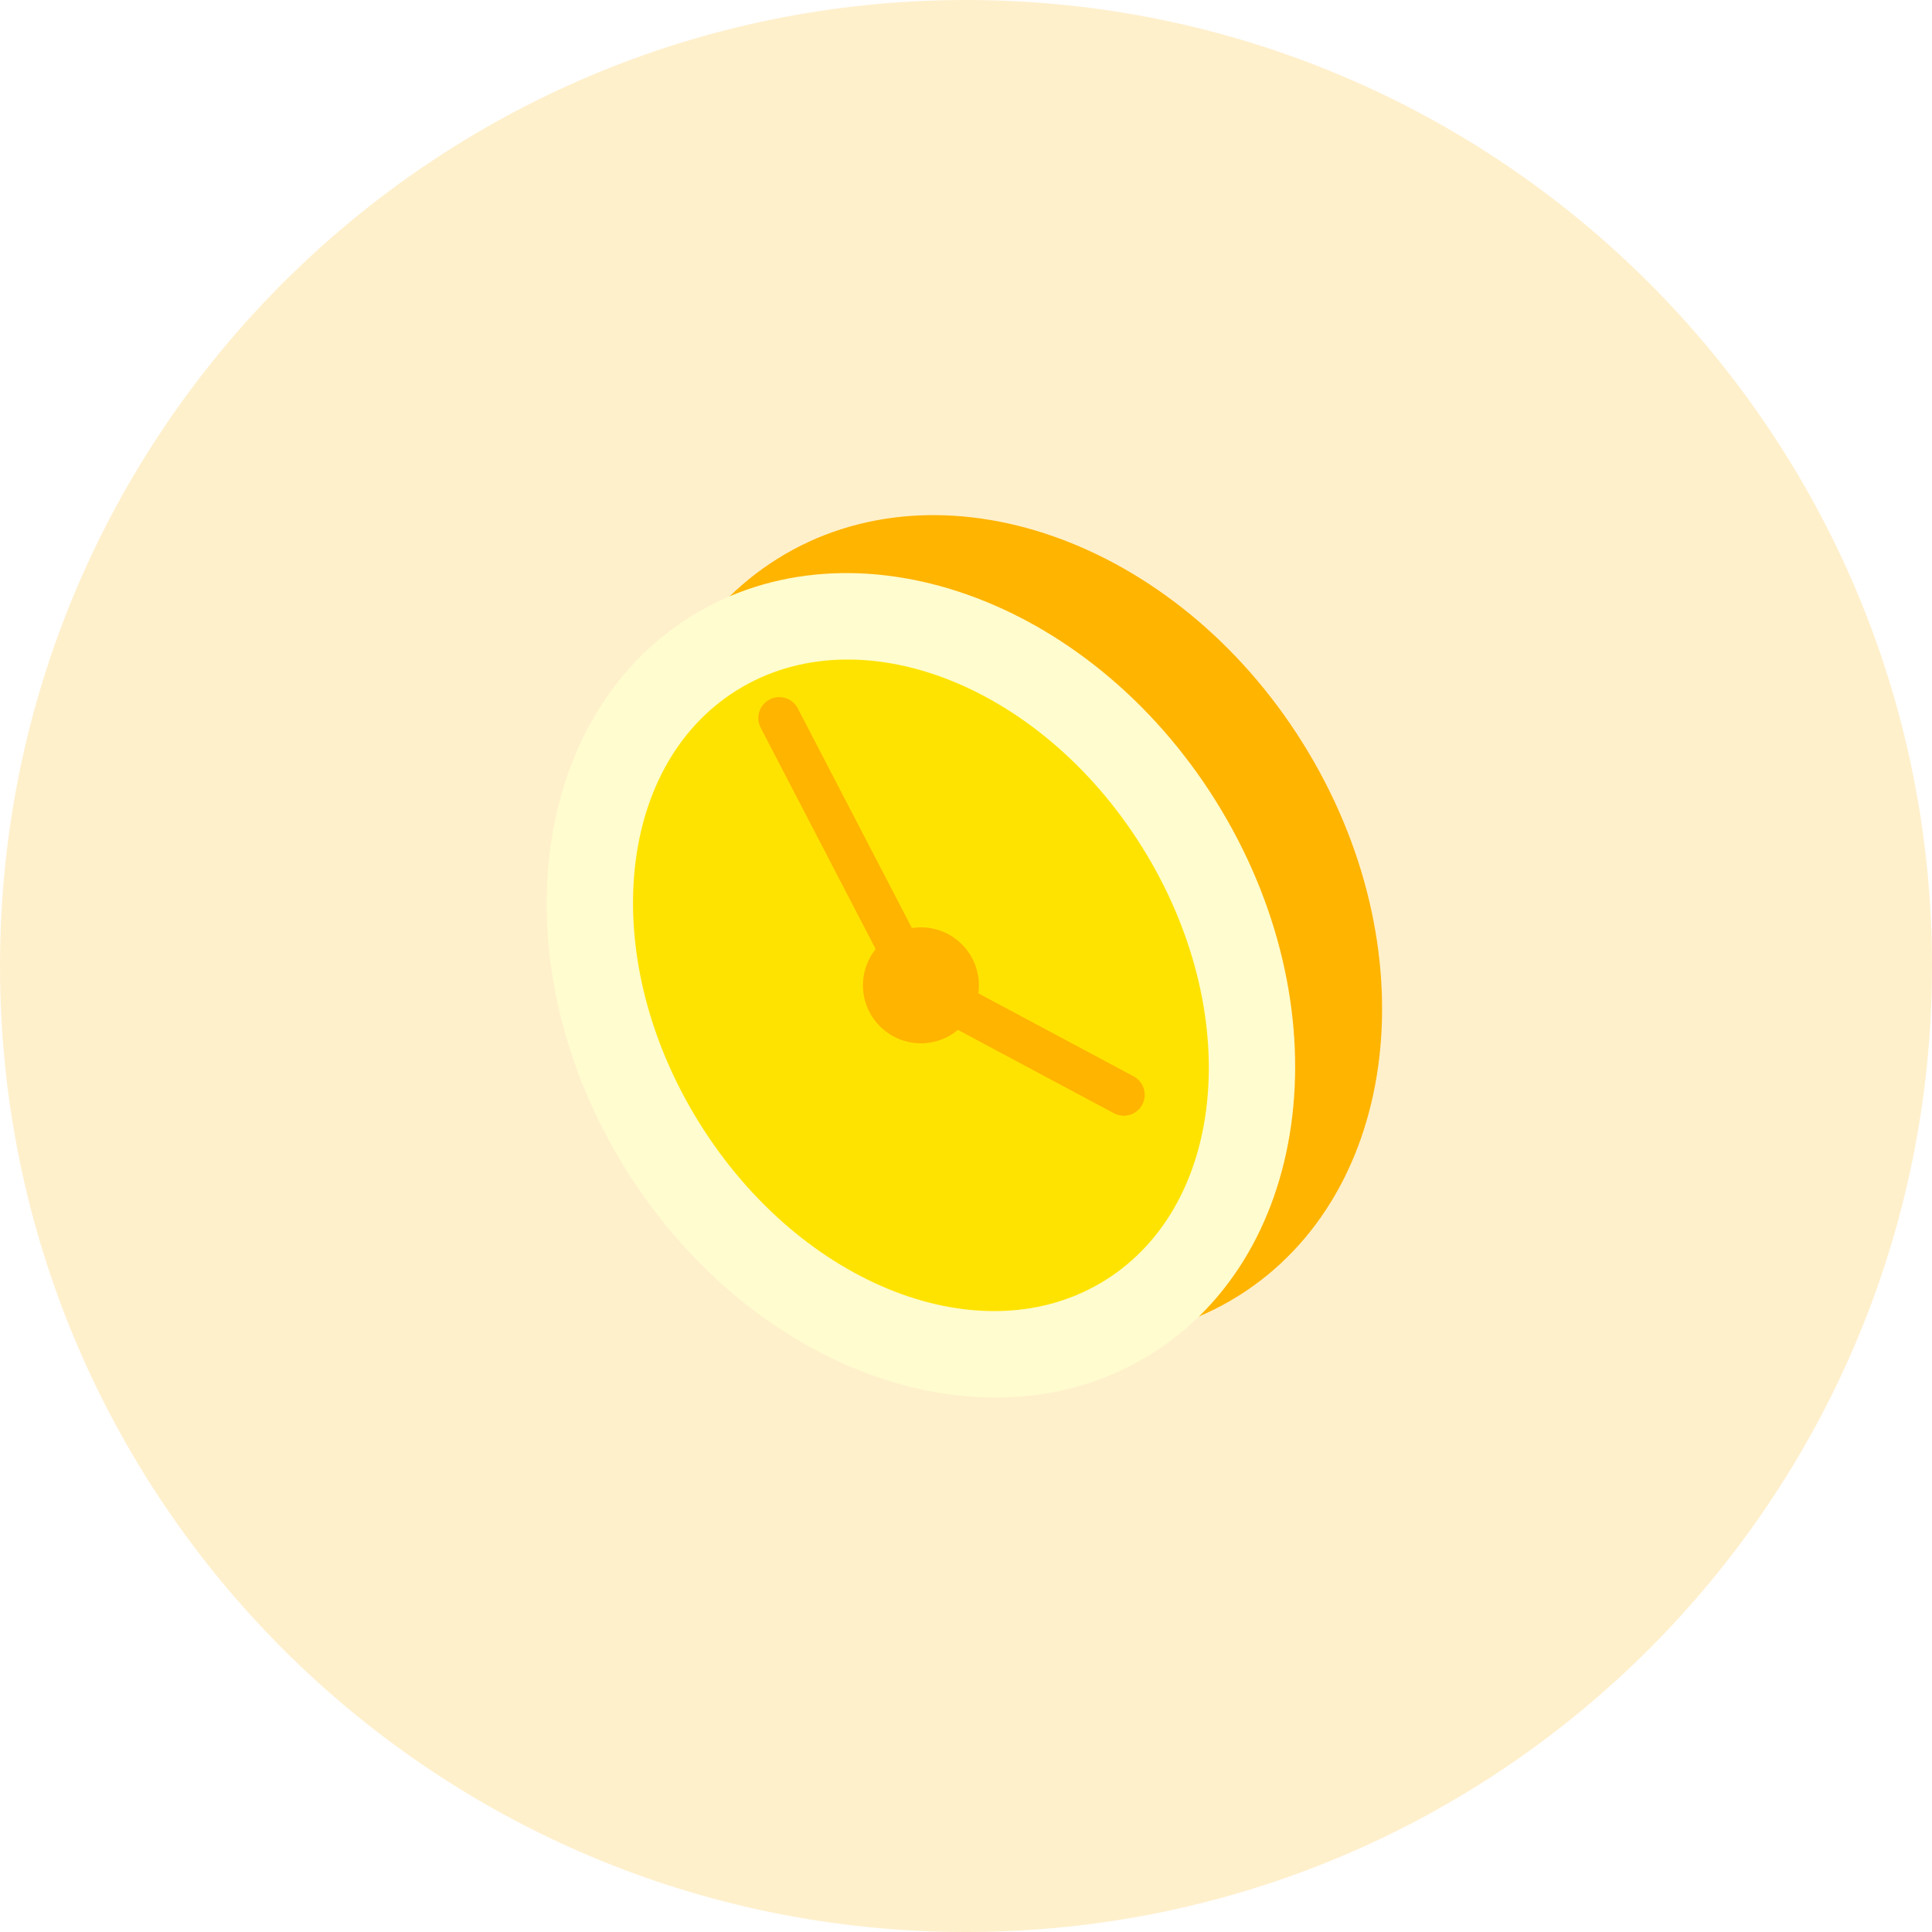
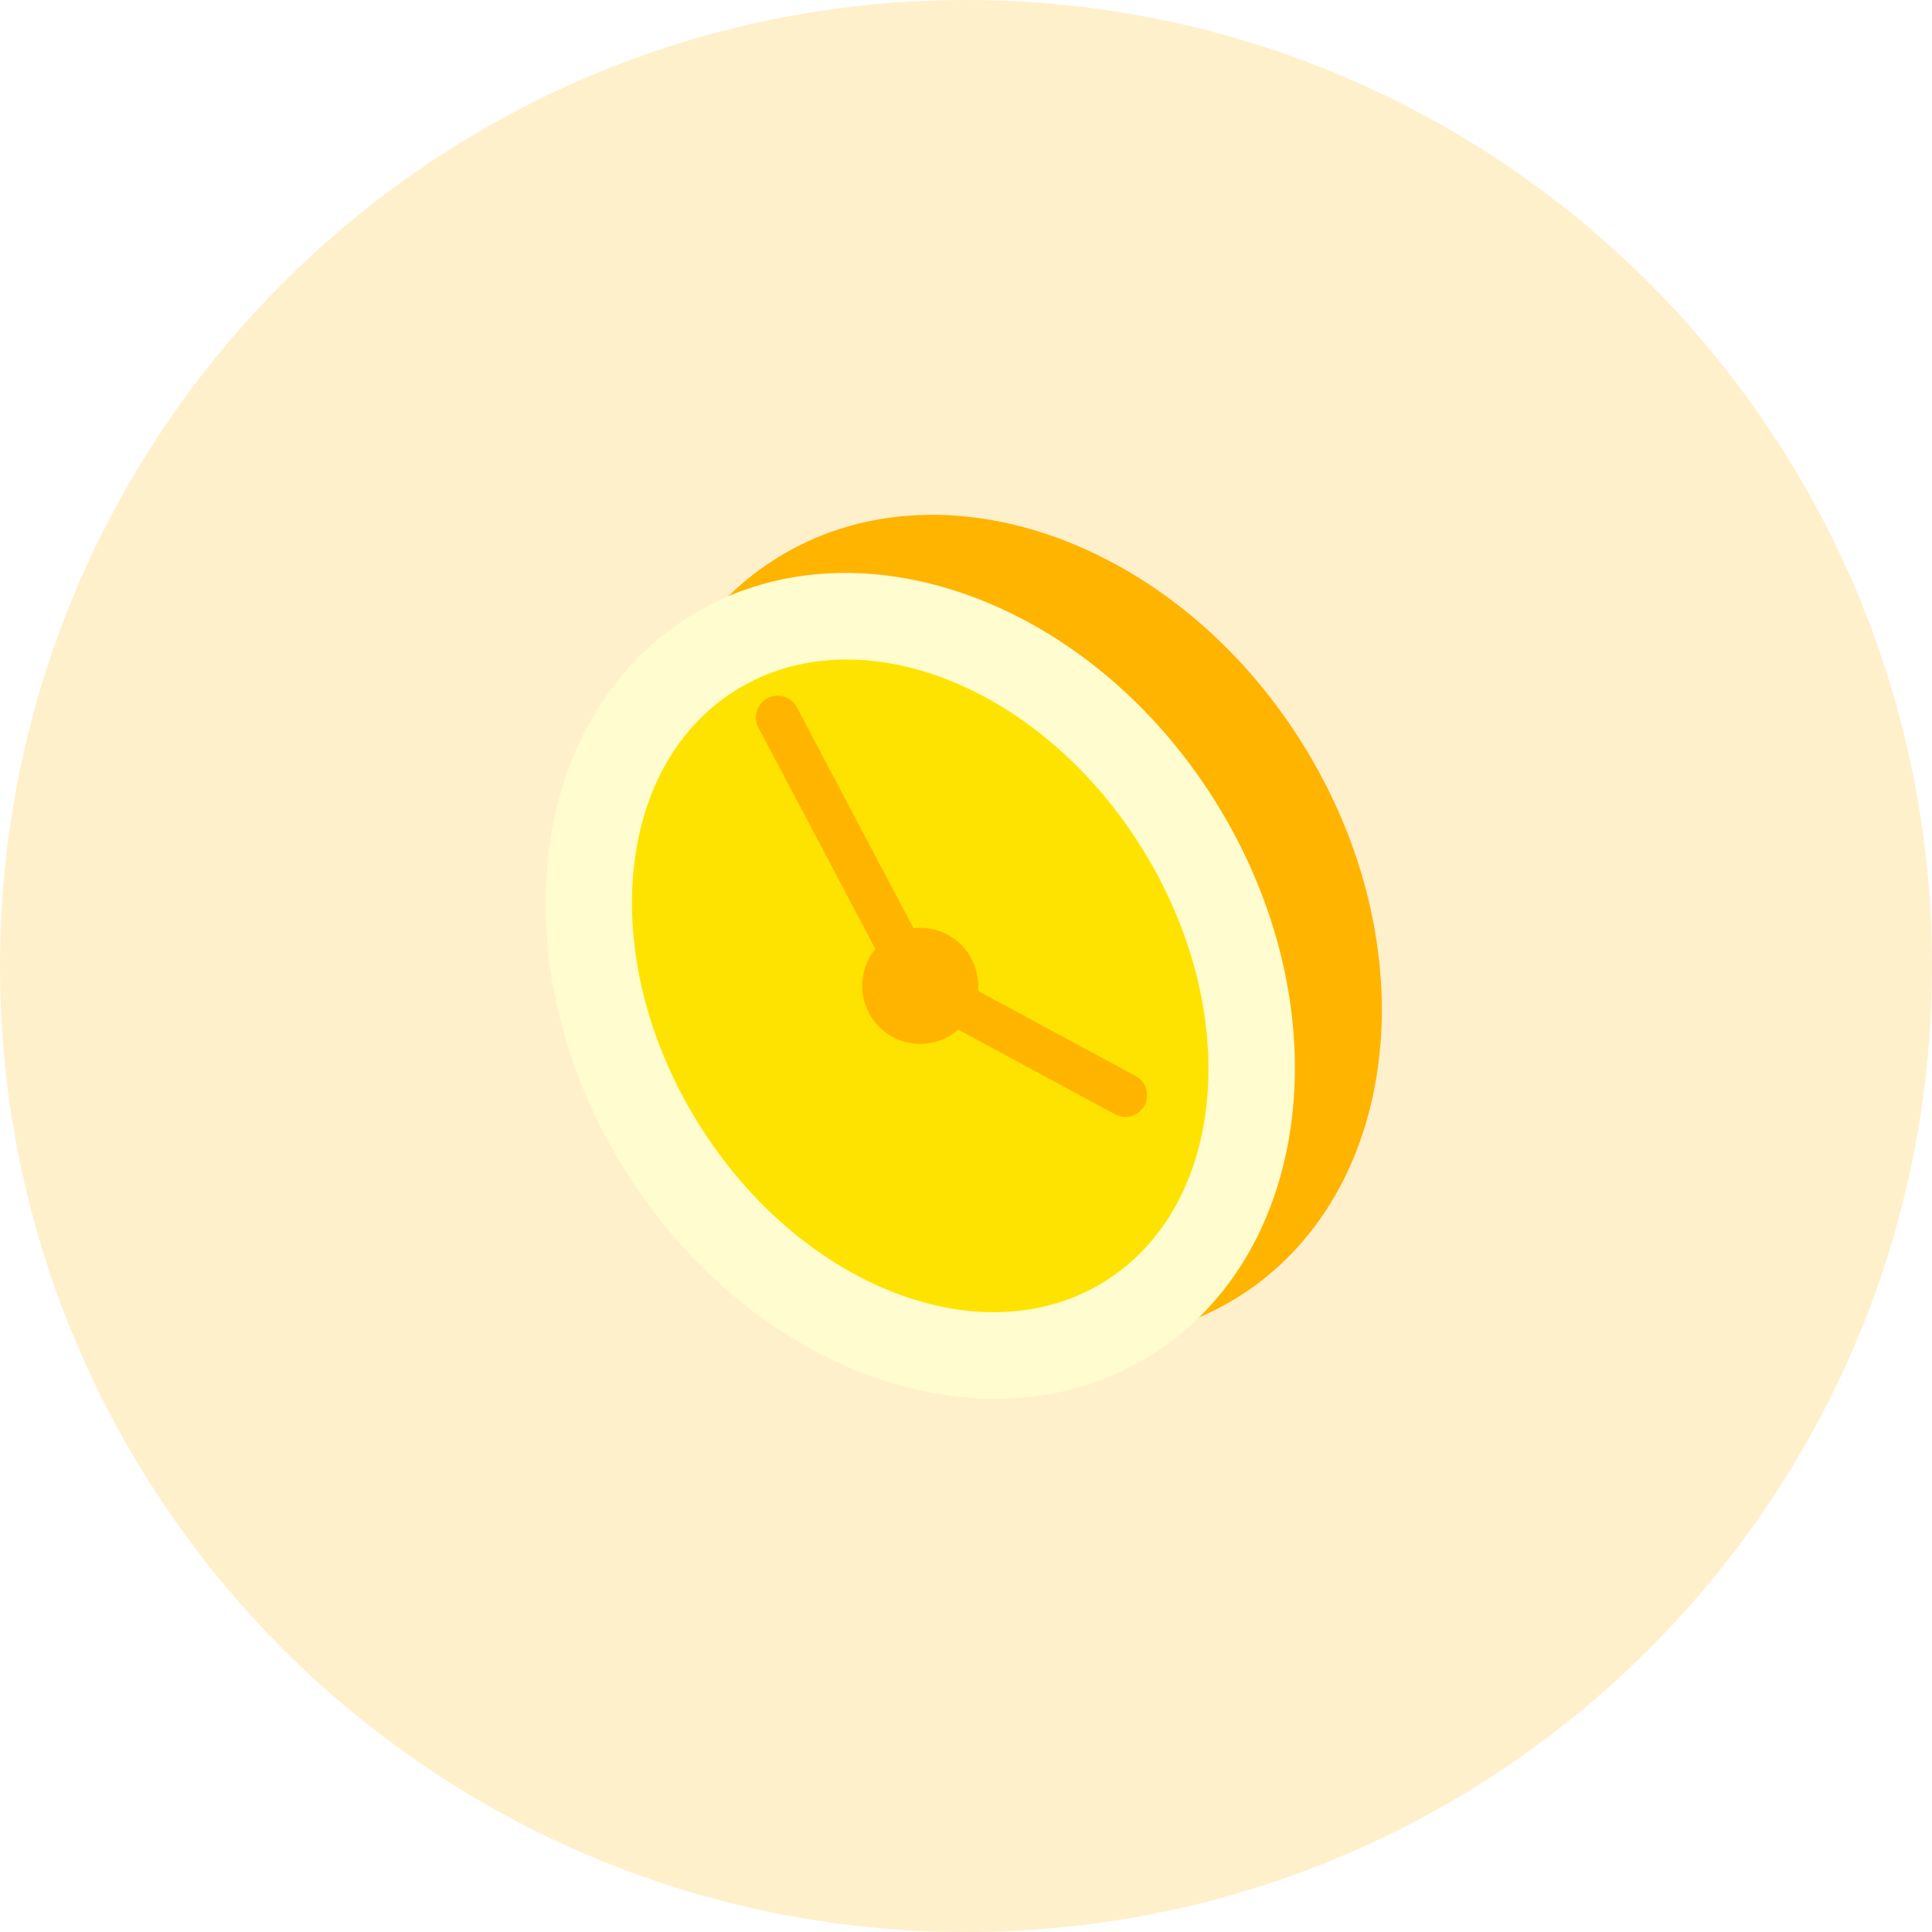
- <svg xmlns="http://www.w3.org/2000/svg" width="60" height="60" viewBox="0 0 60 60">
-   <g fill-rule="nonzero" fill="none">
-     <circle fill="#FFB400" opacity=".2" cx="30" cy="30" r="30" />
-     <g transform="translate(12 11)">
-       <ellipse fill="#FFB400" transform="rotate(-32 19.3 17.8)" cx="19.3" cy="17.8" rx="10.8" ry="13.5" />
-       <ellipse fill="#FFFCCF" transform="rotate(-32 16.6 19.6)" cx="16.6" cy="19.6" rx="10.8" ry="13.5" />
-       <ellipse fill="#FFE300" transform="rotate(-32 16.6 19.6)" cx="16.6" cy="19.6" rx="8.1" ry="10.8" />
-       <ellipse fill="#FFB400" transform="rotate(-32 16.6 19.6)" cx="16.6" cy="19.6" rx="1.8" ry="1.8" />
-       <path d="M16.2 19l-4-7.7M17.1 19.9l5.8 3.1" stroke="#FFB400" stroke-width="1.3" stroke-linecap="round" />
+ <svg xmlns="http://www.w3.org/2000/svg" width="60px" height="60px" viewBox="0 0 60 60" version="1.1">
+   <g id="Icons" stroke="none" stroke-width="1" fill="none" fill-rule="evenodd">
+     <g id="Artboard" transform="translate(-818, -881)" fill-rule="nonzero">
+       <g id="2" transform="translate(773, 836)">
+         <g id="picto">
+           <g id="time" transform="translate(45, 45)">
+             <circle id="Oval-4" fill="#FFB400" opacity="0.2" cx="30" cy="30" r="30" />
+             <g id="horloge" transform="translate(12, 11)">
+               <g id="3d-box-corner">
+                 <ellipse id="Oval" fill="#FFB400" transform="translate(19.27778, 17.81224) rotate(-32) translate(-19.27778, -17.81224) " cx="19.278" cy="17.812" rx="10.808" ry="13.526" />
+                 <ellipse id="Oval" fill="#FFFCCF" transform="translate(16.57778, 19.61712) rotate(-32) translate(-16.57778, -19.61712) " cx="16.578" cy="19.617" rx="10.808" ry="13.526" />
+                 <ellipse id="Oval" fill="#FFE300" transform="translate(16.57778, 19.61712) rotate(-32) translate(-16.57778, -19.61712) " cx="16.578" cy="19.617" rx="8.106" ry="10.821" />
+                 <ellipse id="Oval" fill="#FFB400" transform="translate(16.57778, 19.61712) rotate(-32) translate(-16.57778, -19.61712) " cx="16.578" cy="19.617" rx="1.801" ry="1.804" />
+                 <path d="M16.2,18.951 L12.15,11.28" id="Path-4" stroke="#FFB400" stroke-width="1.35" stroke-linecap="round" />
+                 <path d="M17.1,19.854 L22.95,23.012" id="Path-5" stroke="#FFB400" stroke-width="1.35" stroke-linecap="round" />
+               </g>
+             </g>
+           </g>
+         </g>
+       </g>
    </g>
  </g>
</svg>
